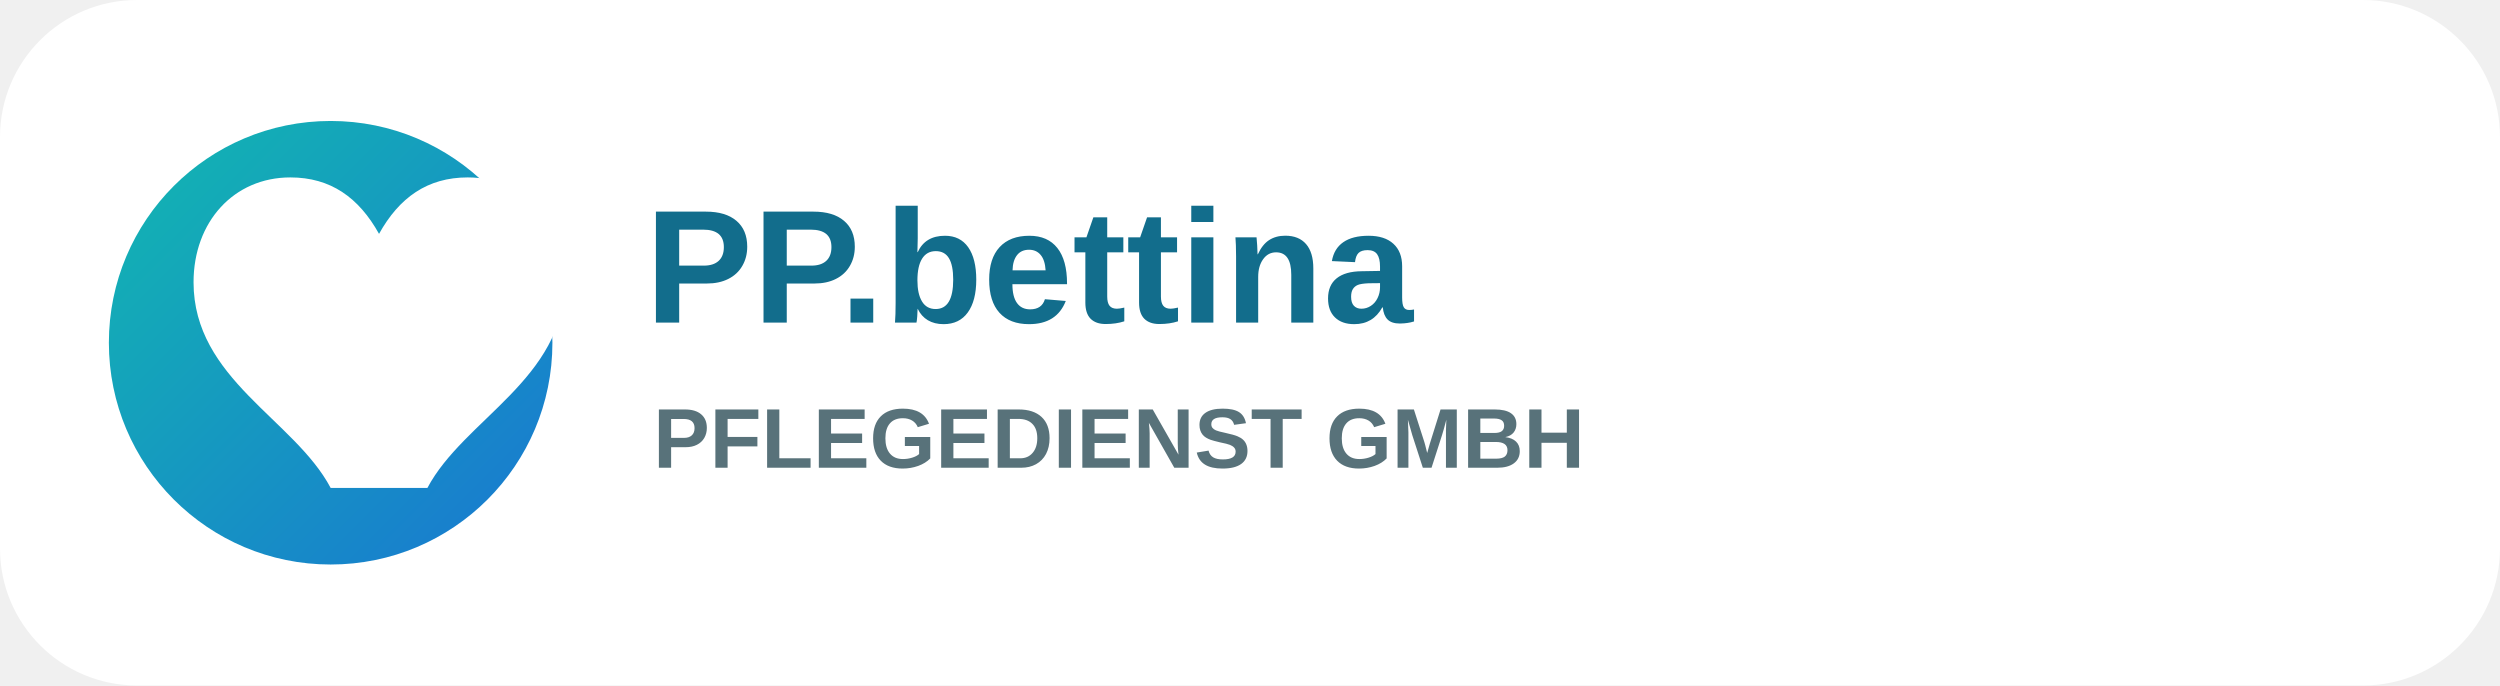
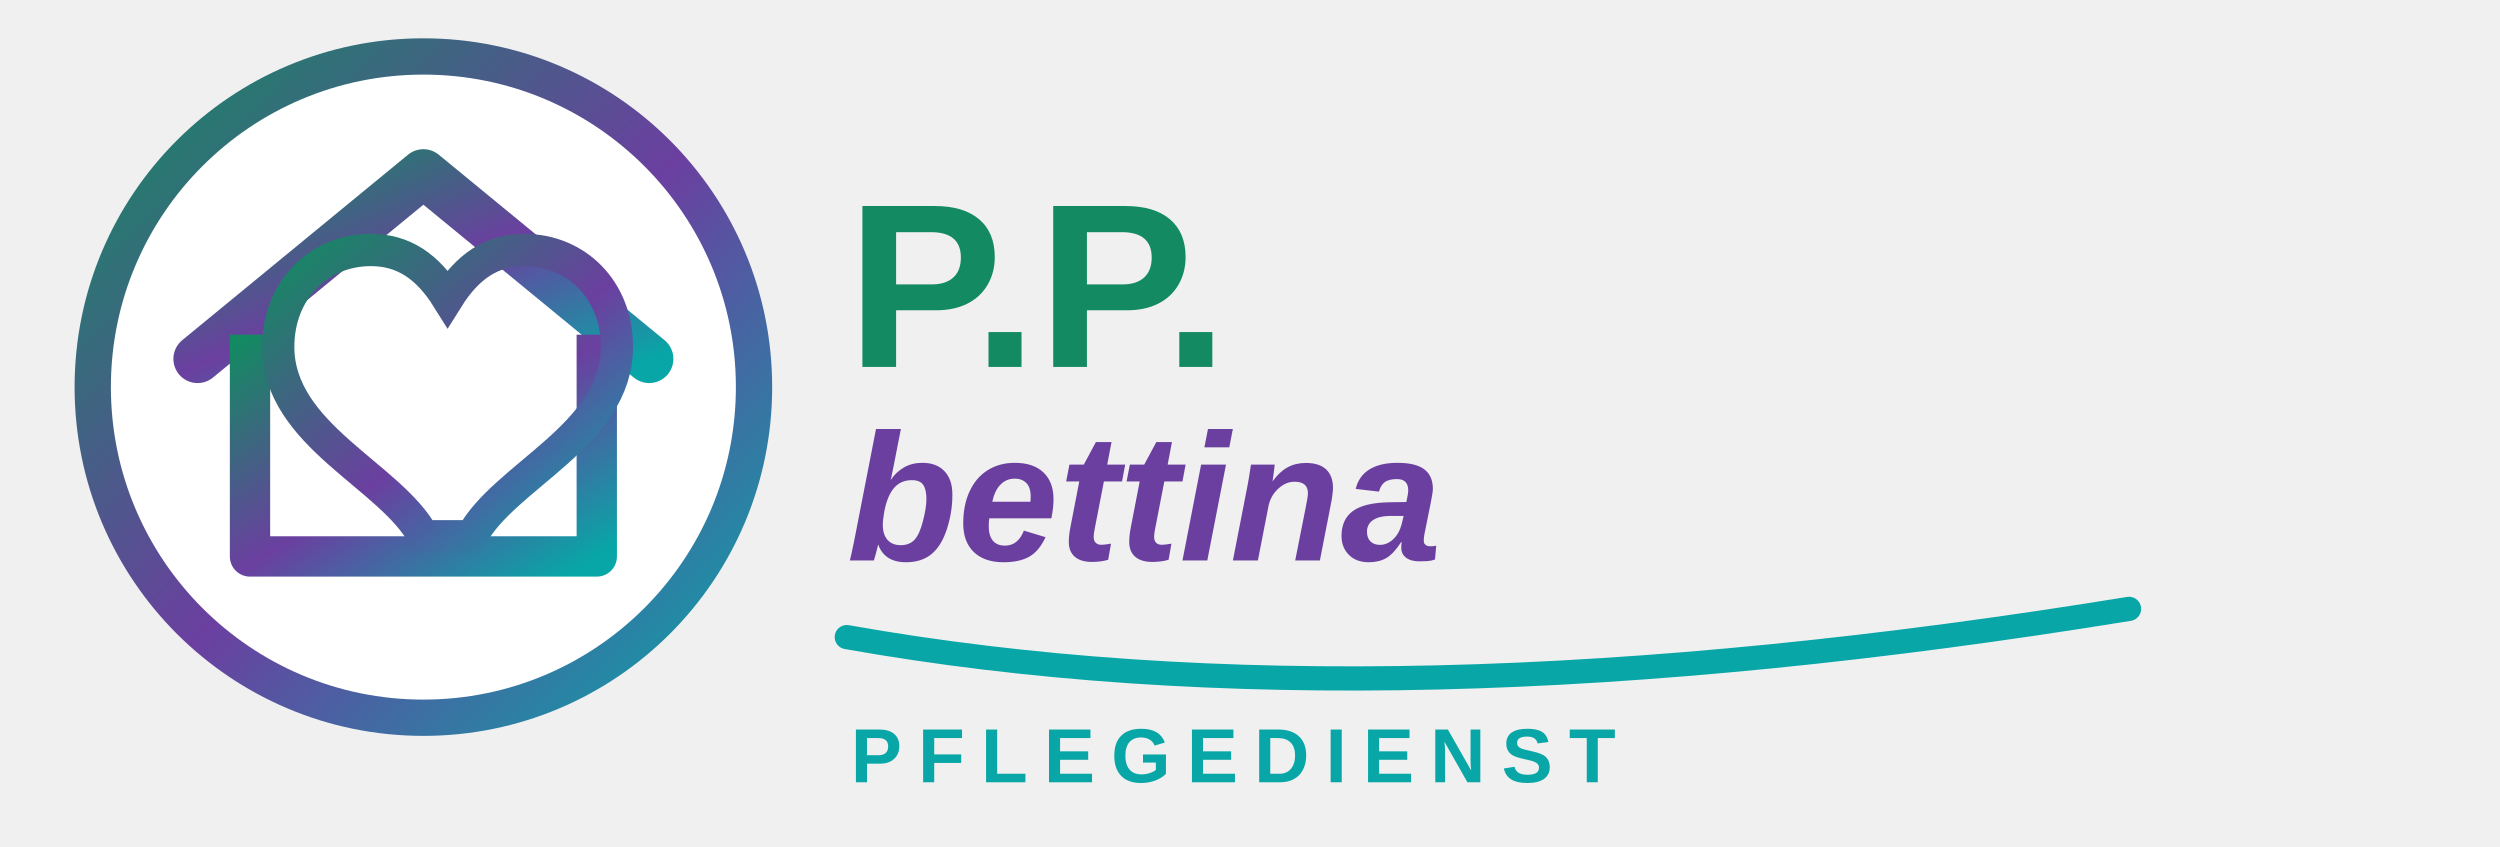
- <svg xmlns="http://www.w3.org/2000/svg" viewBox="0 0 620 170">
+ <svg xmlns="http://www.w3.org/2000/svg" viewBox="0 0 620 210">
  <defs>
-     <linearGradient id="g" x1="0" y1="0" x2="1" y2="1">
-       <stop stop-color="#12b8b0" />
-       <stop offset="1" stop-color="#1976d2" />
+     <linearGradient id="ring" x1="0" y1="0" x2="1" y2="1">
+       <stop stop-color="#138a62" />
+       <stop offset=".52" stop-color="#6b3fa0" />
+       <stop offset="1" stop-color="#08a6a6" />
+     </linearGradient>
+     <linearGradient id="heart" x1="0" y1="0" x2="1" y2="1">
+       <stop stop-color="#138a62" />
+       <stop offset=".55" stop-color="#6b3fa0" />
+       <stop offset="1" stop-color="#08a6a6" />
    </linearGradient>
  </defs>
-   <rect width="620" height="170" rx="34" fill="white" />
-   <circle cx="82" cy="85" r="55" fill="url(#g)" />
-   <path d="M82 121c-9-17-34-27-34-51 0-15 10-26 24-26 10 0 17 5 22 14 5-9 12-14 22-14 14 0 24 11 24 26 0 24-25 34-34 51z" fill="white" />
-   <text x="160" y="80" font-family="Arial" font-size="40" font-weight="700" fill="#126d8c">PP.bettina</text>
-   <text x="162" y="116" font-family="Arial" font-size="21" font-weight="600" fill="#58727a">PFLEGEDIENST GMBH</text>
+   <circle cx="105" cy="96" r="82" fill="#fff" stroke="url(#ring)" stroke-width="9" />
+   <path d="M49 89 L105 43 L161 89" fill="none" stroke="url(#ring)" stroke-width="12" stroke-linecap="round" stroke-linejoin="round" />
+   <path d="M62 83v55h86V83" fill="none" stroke="url(#ring)" stroke-width="10" stroke-linejoin="round" />
+   <path d="M105 133c-8-15-36-25-36-47 0-14 10-24 23-24 8 0 14 4 19 12 5-8 11-12 19-12 13 0 23 10 23 24 0 22-28 32-36 47z" fill="none" stroke="url(#heart)" stroke-width="8" />
+   <text x="210" y="91" font-family="Arial,Helvetica,sans-serif" font-size="58" font-weight="700" fill="#138a62">P.P.</text>
+   <text x="210" y="139" font-family="Arial,Helvetica,sans-serif" font-size="45" font-style="italic" font-weight="600" fill="#6b3fa0">bettina</text>
+   <path d="M210 158 C300 174 405 171 528 151" fill="none" stroke="#08a6a6" stroke-width="6" stroke-linecap="round" />
+   <text x="211" y="194" font-family="Arial,Helvetica,sans-serif" font-size="19" font-weight="700" letter-spacing="4" fill="#08a6a6">PFLEGEDIENST</text>
</svg>
